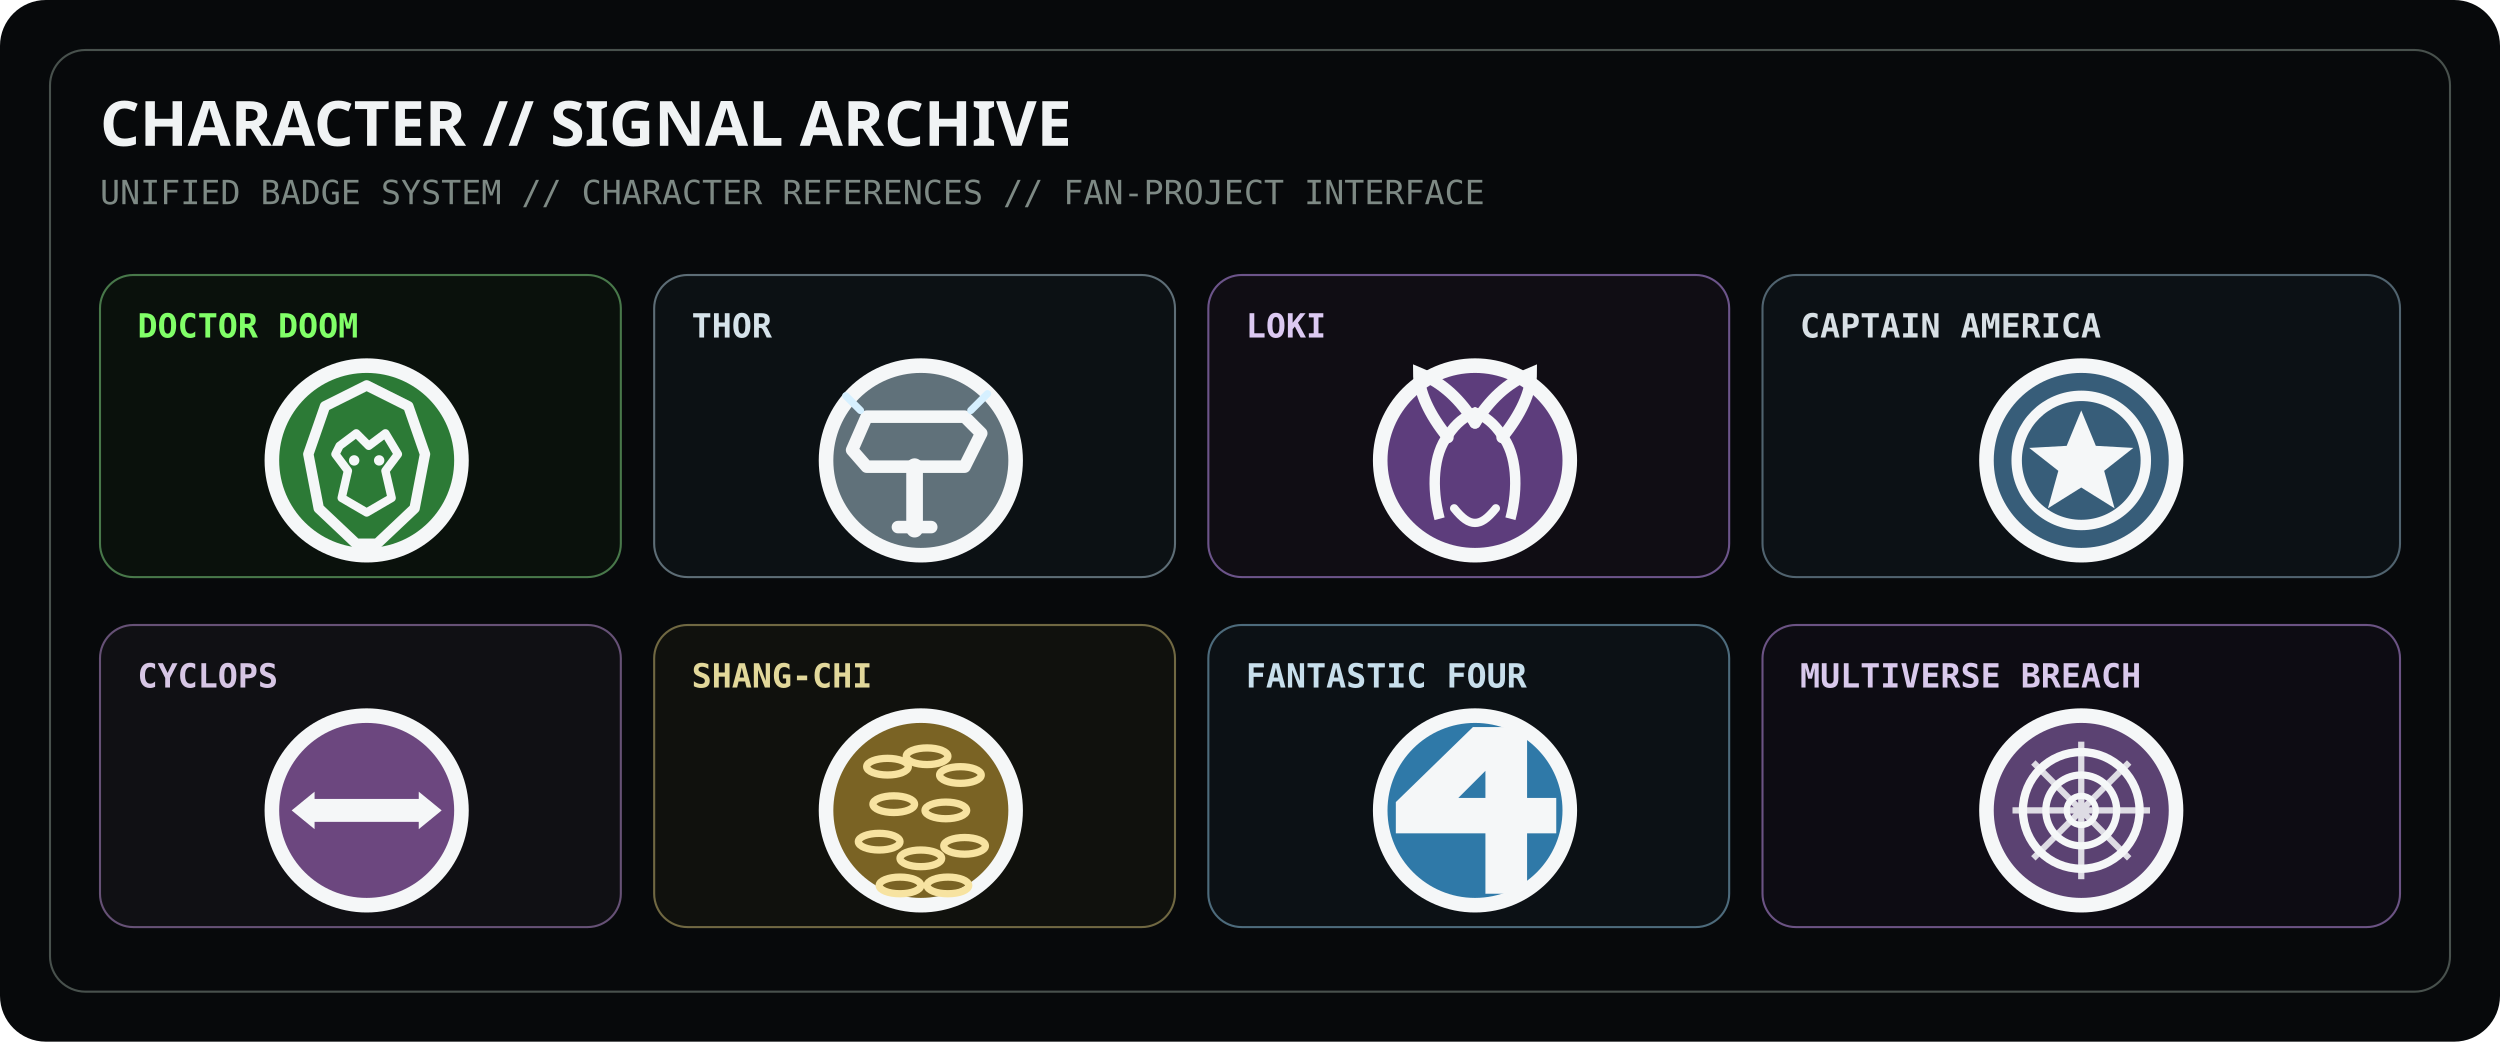
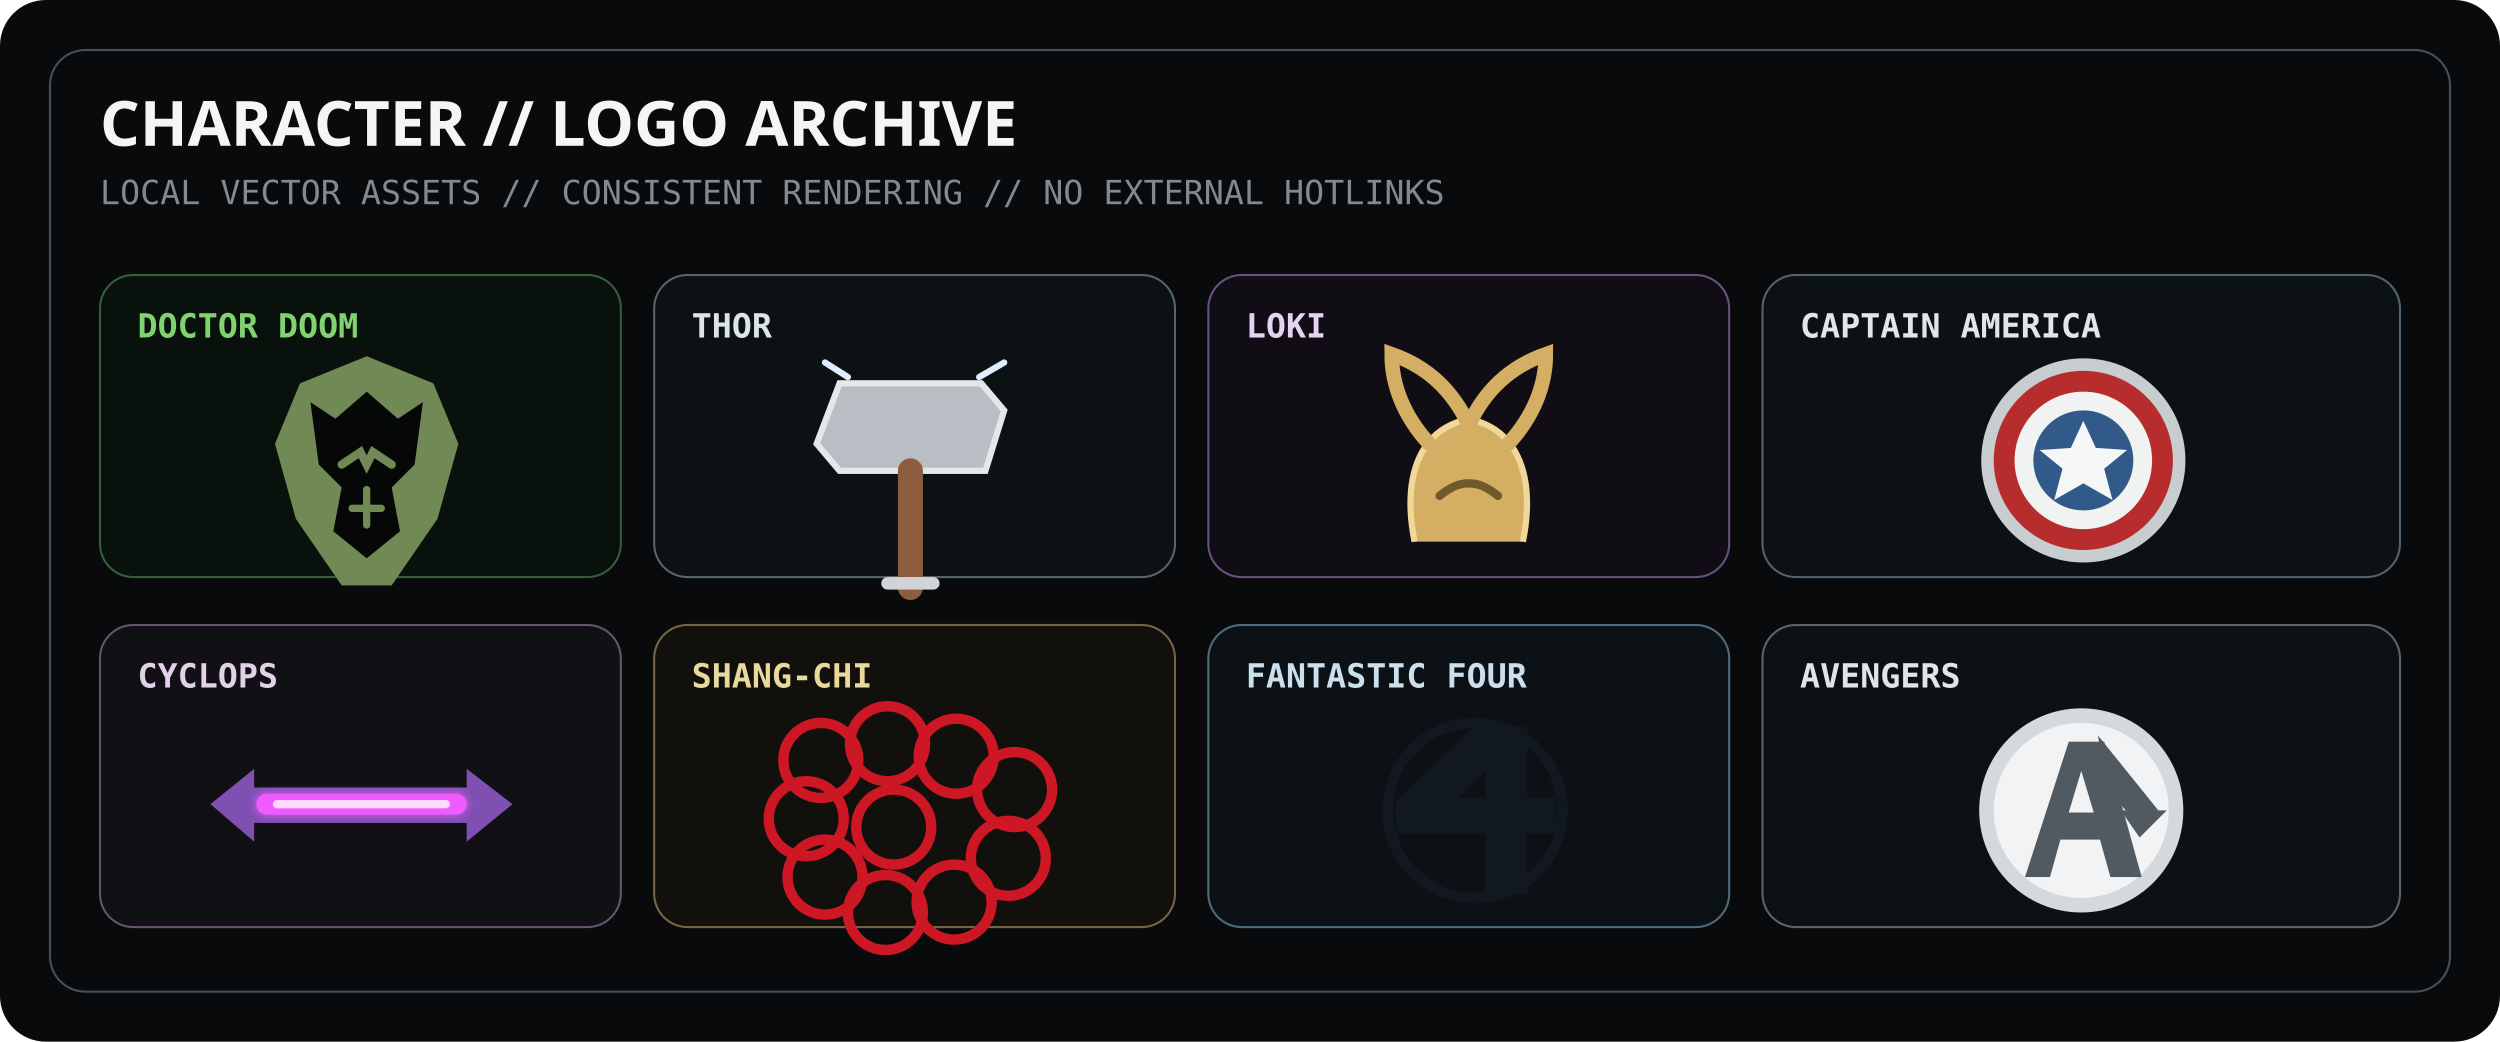
<svg xmlns="http://www.w3.org/2000/svg" width="1200" height="500" viewBox="0 0 1200 500" fill="none" role="img" aria-labelledby="title desc">
  <defs>
    <linearGradient id="bg" x1="0" y1="0" x2="1200" y2="500">
-       <stop stop-color="#07090B" />
-       <stop offset="1" stop-color="#121016" />
+       <stop stop-color="#080A0C" />
+       <stop offset="1" stop-color="#101218" />
    </linearGradient>
-     <filter id="softGlow" x="-50%" y="-50%" width="200%" height="200%">
-       <feGaussianBlur stdDeviation="2.2" result="b" />
+     <filter id="g" x="-40%" y="-40%" width="180%" height="180%">
+       <feGaussianBlur stdDeviation="2" result="b" />
      <feMerge>
        <feMergeNode in="b" />
        <feMergeNode in="SourceGraphic" />
      </feMerge>
    </filter>
  </defs>
  <rect width="1200" height="500" rx="22" fill="url(#bg)" />
-   <rect x="24" y="24" width="1152" height="452" rx="17" stroke="#48514D" />
-   <text x="48" y="70" fill="#F0F3F4" font-size="30" font-family="'Arial Narrow', Impact, sans-serif" font-weight="700">CHARACTER // SIGNAL ARCHIVE</text>
-   <text x="48" y="98" fill="#7D8984" font-size="16" font-family="Consolas, monospace">UNIFIED BADGE SYSTEM // CHARACTER REFERENCES // FAN-PROJECT INTERFACE</text>
+   <rect x="24" y="24" width="1152" height="452" rx="17" stroke="#46505A" />
+   <text x="48" y="70" fill="#F3F5F6" font-size="30" font-family="'Arial Narrow',Impact,sans-serif" font-weight="700">CHARACTER // LOGO ARCHIVE</text>
+   <text x="48" y="98" fill="#808A92" font-size="16" font-family="Consolas,monospace">LOCAL VECTOR ASSETS // CONSISTENT RENDERING // NO EXTERNAL HOTLINKS</text>
  <g transform="translate(48 132)">
-     <rect width="250" height="145" rx="16" fill="#0A110C" stroke="#48784A" />
-     <text x="18" y="30" fill="#81FF68" font-size="16" font-family="Consolas, monospace" font-weight="700">DOCTOR DOOM</text>
-     <g transform="translate(73 34)">
-       <circle cx="55" cy="55" r="49" fill="#F5F7F8" />
-       <circle cx="55" cy="55" r="42" fill="#2C7A36" />
-       <path d="M55 19L75 29L83 52L78 78L60 95H50L32 78L27 52L35 29Z" fill="none" stroke="#F5F7F8" stroke-width="5" stroke-linejoin="round" />
-       <path d="M42 48L50 42L56 48L64 42L70 52L64 60L67 73L55 80L43 73L46 60L40 52Z" fill="none" stroke="#F5F7F8" stroke-width="4" stroke-linejoin="round" />
-       <circle cx="49" cy="55" r="2.5" fill="#F5F7F8" />
-       <circle cx="61" cy="55" r="2.5" fill="#F5F7F8" />
+     <rect width="250" height="145" rx="16" fill="#09110C" stroke="#355F39" />
+     <text x="18" y="30" fill="#80D36F" font-size="16" font-family="Consolas,monospace" font-weight="700">DOCTOR DOOM</text>
+     <g transform="translate(78 39)">
+       <path d="M50 0L82 13L94 42L84 78L62 110H38L16 78L6 42L18 13Z" fill="#718A55" />
+       <path d="M50 17L65 30L77 22L73 52L62 63L66 84L50 97L34 84L38 63L27 52L23 22L35 30Z" fill="#050806" />
+       <path d="M38 52L47 46L50 52L53 46L62 52" stroke="#718A55" stroke-width="4" stroke-linecap="round" />
+       <path d="M43 73H57M50 64V81" stroke="#718A55" stroke-width="3.5" stroke-linecap="round" />
    </g>
  </g>
  <g transform="translate(314 132)">
-     <rect width="250" height="145" rx="16" fill="#0C1114" stroke="#5D6D76" />
-     <text x="18" y="30" fill="#D6E3EA" font-size="16" font-family="Consolas, monospace" font-weight="700">THOR</text>
-     <g transform="translate(73 34)">
-       <circle cx="55" cy="55" r="49" fill="#F5F7F8" />
-       <circle cx="55" cy="55" r="42" fill="#60717A" />
-       <path d="M29 34H76L84 42L76 58H29L22 50Z" fill="none" stroke="#F5F7F8" stroke-width="6" stroke-linejoin="round" />
-       <path d="M52 58V88" stroke="#F5F7F8" stroke-width="8" stroke-linecap="round" />
-       <path d="M44 87H60" stroke="#F5F7F8" stroke-width="6" stroke-linecap="round" />
-       <path d="M26 31L19 24M79 31L87 23" stroke="#D6F0FF" stroke-width="3.5" stroke-linecap="round" />
+     <rect width="250" height="145" rx="16" fill="#0C1114" stroke="#55646D" />
+     <text x="18" y="30" fill="#DCE5E9" font-size="16" font-family="Consolas,monospace" font-weight="700">THOR</text>
+     <g transform="translate(65 42)">
+       <path d="M24 10H92L103 23L94 52H24L13 39Z" fill="#B8BEC3" stroke="#E5E8EA" stroke-width="3" />
+       <path d="M58 52V108" stroke="#8E5C3E" stroke-width="12" stroke-linecap="round" />
+       <path d="M47 106H69" stroke="#D0D4D6" stroke-width="6" stroke-linecap="round" />
+       <path d="M28 7L17 0M91 7L103 0" stroke="#DDEFFF" stroke-width="3" stroke-linecap="round" />
    </g>
  </g>
  <g transform="translate(580 132)">
-     <rect width="250" height="145" rx="16" fill="#100D14" stroke="#6C548A" />
-     <text x="18" y="30" fill="#DCC9F2" font-size="16" font-family="Consolas, monospace" font-weight="700">LOKI</text>
-     <g transform="translate(73 34)">
-       <circle cx="55" cy="55" r="49" fill="#F5F7F8" />
-       <circle cx="55" cy="55" r="42" fill="#5D3D7C" />
-       <path d="M38 83C34 68 35 52 42 43C46 37 50 34 55 32C60 34 64 37 68 43C75 52 76 68 72 83" fill="none" stroke="#F5F7F8" stroke-width="5" />
-       <path d="M42 44C33 33 28 22 28 13C40 18 48 26 55 37" fill="none" stroke="#F5F7F8" stroke-width="5.5" stroke-linecap="round" />
-       <path d="M68 44C77 33 82 22 82 13C70 18 62 26 55 37" fill="none" stroke="#F5F7F8" stroke-width="5.5" stroke-linecap="round" />
-       <path d="M45 78C49 83 52 85 55 85C58 85 61 83 65 78" fill="none" stroke="#F5F7F8" stroke-width="4" stroke-linecap="round" />
+     <rect width="250" height="145" rx="16" fill="#100D14" stroke="#69517E" />
+     <text x="18" y="30" fill="#E4D4F1" font-size="16" font-family="Consolas,monospace" font-weight="700">LOKI</text>
+     <g transform="translate(68 37)">
+       <path d="M31 91C27 71 29 54 38 43C43 37 49 34 57 32C65 34 71 37 76 43C85 54 87 71 83 91" fill="#D3AE63" stroke="#F1D798" stroke-width="3" />
+       <path d="M38 44C26 31 20 16 20 1C37 7 49 18 57 35" fill="none" stroke="#D3AE63" stroke-width="7" stroke-linecap="round" />
+       <path d="M76 44C88 31 94 16 94 1C77 7 65 18 57 35" fill="none" stroke="#D3AE63" stroke-width="7" stroke-linecap="round" />
+       <path d="M43 69C48 65 52 63 57 63C62 63 66 65 71 69" stroke="#6F5A2D" stroke-width="4" stroke-linecap="round" />
    </g>
  </g>
  <g transform="translate(846 132)">
    <rect width="306" height="145" rx="16" fill="#0C1115" stroke="#50636F" />
-     <text x="18" y="30" fill="#D8E0E5" font-size="16" font-family="Consolas, monospace" font-weight="700">CAPTAIN AMERICA</text>
-     <g transform="translate(98 34)">
-       <circle cx="55" cy="55" r="49" fill="#F5F7F8" />
-       <circle cx="55" cy="55" r="42" fill="#375D79" />
-       <circle cx="55" cy="55" r="31" fill="none" stroke="#F5F7F8" stroke-width="5" />
-       <path d="M55 31L62 48L80 49L66 60L71 78L55 68L39 78L44 60L30 49L48 48Z" fill="#F5F7F8" />
+     <text x="18" y="30" fill="#E0E6EA" font-size="16" font-family="Consolas,monospace" font-weight="700">CAPTAIN AMERICA</text>
+     <g transform="translate(99 34)">
+       <circle cx="55" cy="55" r="49" fill="#C8CDD0" />
+       <circle cx="55" cy="55" r="43" fill="#B72D2D" />
+       <circle cx="55" cy="55" r="33" fill="#F1F2F2" />
+       <circle cx="55" cy="55" r="24" fill="#315A8A" />
+       <path d="M55 36L61 49L76 50L65 59L69 74L55 66L41 74L45 59L34 50L49 49Z" fill="#F5F6F6" />
    </g>
  </g>
  <g transform="translate(48 300)">
-     <rect width="250" height="145" rx="16" fill="#101014" stroke="#665176" />
-     <text x="18" y="30" fill="#D7C6E5" font-size="16" font-family="Consolas, monospace" font-weight="700">CYCLOPS</text>
-     <g transform="translate(73 34)">
-       <circle cx="55" cy="55" r="49" fill="#F5F7F8" />
-       <circle cx="55" cy="55" r="42" fill="#6C477F" />
-       <path d="M28 55H82" stroke="#F5F7F8" stroke-width="11" stroke-linecap="round" />
-       <path d="M31 55H79" stroke="#CF87FF" stroke-width="4" stroke-linecap="round" filter="url(#softGlow)" />
-       <path d="M19 55L30 46V64Z" fill="#F5F7F8" />
-       <path d="M91 55L80 46V64Z" fill="#F5F7F8" />
+     <rect width="250" height="145" rx="16" fill="#111014" stroke="#685272" />
+     <text x="18" y="30" fill="#E1D2E8" font-size="16" font-family="Consolas,monospace" font-weight="700">CYCLOPS</text>
+     <g transform="translate(53 55)">
+       <path d="M0 31L21 14V23H123V14L145 31L123 49V40H21V49Z" fill="#7F4FB2" />
+       <rect x="22" y="26" width="101" height="10" rx="5" fill="#EE5BFF" filter="url(#g)" />
+       <rect x="30" y="29" width="85" height="4" rx="2" fill="#FFD7FF" />
    </g>
  </g>
  <g transform="translate(314 300)">
-     <rect width="250" height="145" rx="16" fill="#10110D" stroke="#706842" />
-     <text x="18" y="30" fill="#E2D89A" font-size="16" font-family="Consolas, monospace" font-weight="700">SHANG-CHI</text>
-     <g transform="translate(73 34)">
-       <circle cx="55" cy="55" r="49" fill="#F5F7F8" />
-       <circle cx="55" cy="55" r="42" fill="#7A6324" />
-       <g fill="none" stroke="#F7E3A1" stroke-width="3.5">
-         <ellipse cx="39" cy="34" rx="10" ry="4" />
-         <ellipse cx="58" cy="29" rx="10" ry="4" />
-         <ellipse cx="74" cy="38" rx="10" ry="4" />
-         <ellipse cx="42" cy="52" rx="10" ry="4" />
-         <ellipse cx="67" cy="55" rx="10" ry="4" />
-         <ellipse cx="35" cy="70" rx="10" ry="4" />
-         <ellipse cx="55" cy="78" rx="10" ry="4" />
-         <ellipse cx="76" cy="72" rx="10" ry="4" />
-         <ellipse cx="45" cy="91" rx="10" ry="4" />
-         <ellipse cx="68" cy="91" rx="10" ry="4" />
-       </g>
+     <rect width="250" height="145" rx="16" fill="#11100D" stroke="#776544" />
+     <text x="18" y="30" fill="#E9D99D" font-size="16" font-family="Consolas,monospace" font-weight="700">SHANG-CHI</text>
+     <g transform="translate(54 44)" fill="none" stroke="#CE1724" stroke-width="5">
+       <circle cx="26" cy="21" r="18" />
+       <circle cx="58" cy="13" r="18" />
+       <circle cx="91" cy="19" r="18" />
+       <circle cx="119" cy="35" r="18" />
+       <circle cx="116" cy="68" r="18" />
+       <circle cx="90" cy="89" r="18" />
+       <circle cx="57" cy="94" r="18" />
+       <circle cx="28" cy="77" r="18" />
+       <circle cx="19" cy="49" r="18" />
+       <circle cx="61" cy="53" r="18" />
    </g>
  </g>
  <g transform="translate(580 300)">
    <rect width="250" height="145" rx="16" fill="#0C1115" stroke="#4D6B7C" />
-     <text x="18" y="30" fill="#C8DFEC" font-size="16" font-family="Consolas, monospace" font-weight="700">FANTASTIC FOUR</text>
+     <text x="18" y="30" fill="#CBE0EC" font-size="16" font-family="Consolas,monospace" font-weight="700">FANTASTIC FOUR</text>
    <g transform="translate(73 34)">
-       <circle cx="55" cy="55" r="49" fill="#F5F7F8" />
-       <circle cx="55" cy="55" r="42" fill="#2F79A8" />
-       <path d="M61 15H80V49H94V66H80V95H60V66H17V51L54 15H61ZM60 49V36L47 49H60Z" fill="#F5F7F8" />
+       <circle cx="55" cy="55" r="49" fill="#0D1115" />
+       <circle cx="55" cy="55" r="42" fill="none" stroke="#111820" stroke-width="5" />
+       <path d="M61 15H80V49H94V66H80V95H60V66H17V51L54 15H61ZM60 49V36L47 49H60Z" fill="#111820" />
    </g>
  </g>
  <g transform="translate(846 300)">
-     <rect width="306" height="145" rx="16" fill="#0D0C13" stroke="#6B5384" />
-     <text x="18" y="30" fill="#D9C9EC" font-size="16" font-family="Consolas, monospace" font-weight="700">MULTIVERSE BREACH</text>
+     <rect width="306" height="145" rx="16" fill="#0D1115" stroke="#59646C" />
+     <text x="18" y="30" fill="#E0E5E8" font-size="16" font-family="Consolas,monospace" font-weight="700">AVENGERS</text>
    <g transform="translate(98 34)">
-       <circle cx="55" cy="55" r="49" fill="#F5F7F8" />
-       <circle cx="55" cy="55" r="42" fill="#5B4272" />
-       <g fill="none" stroke="#F5F7F8">
-         <circle cx="55" cy="55" r="28" stroke-width="4" />
-         <circle cx="55" cy="55" r="17" stroke-width="3.5" />
-         <circle cx="55" cy="55" r="7" stroke-width="3" />
-         <path d="M55 22V88M22 55H88M32 32L78 78M78 32L32 78" stroke-width="3" opacity=".85" />
-       </g>
+       <circle cx="55" cy="55" r="49" fill="#D5D9DC" />
+       <circle cx="55" cy="55" r="42" fill="#F2F3F4" />
+       <path d="M28 87L49 22H66L84 87H69L64 69H45L40 87H28ZM49 56H61L55 36Z" fill="#515A60" />
+       <path d="M63 19L92 55L78 57L67 44Z" fill="#515A60" />
+       <path d="M74 55H96L83 68Z" fill="#515A60" />
    </g>
  </g>
</svg>
